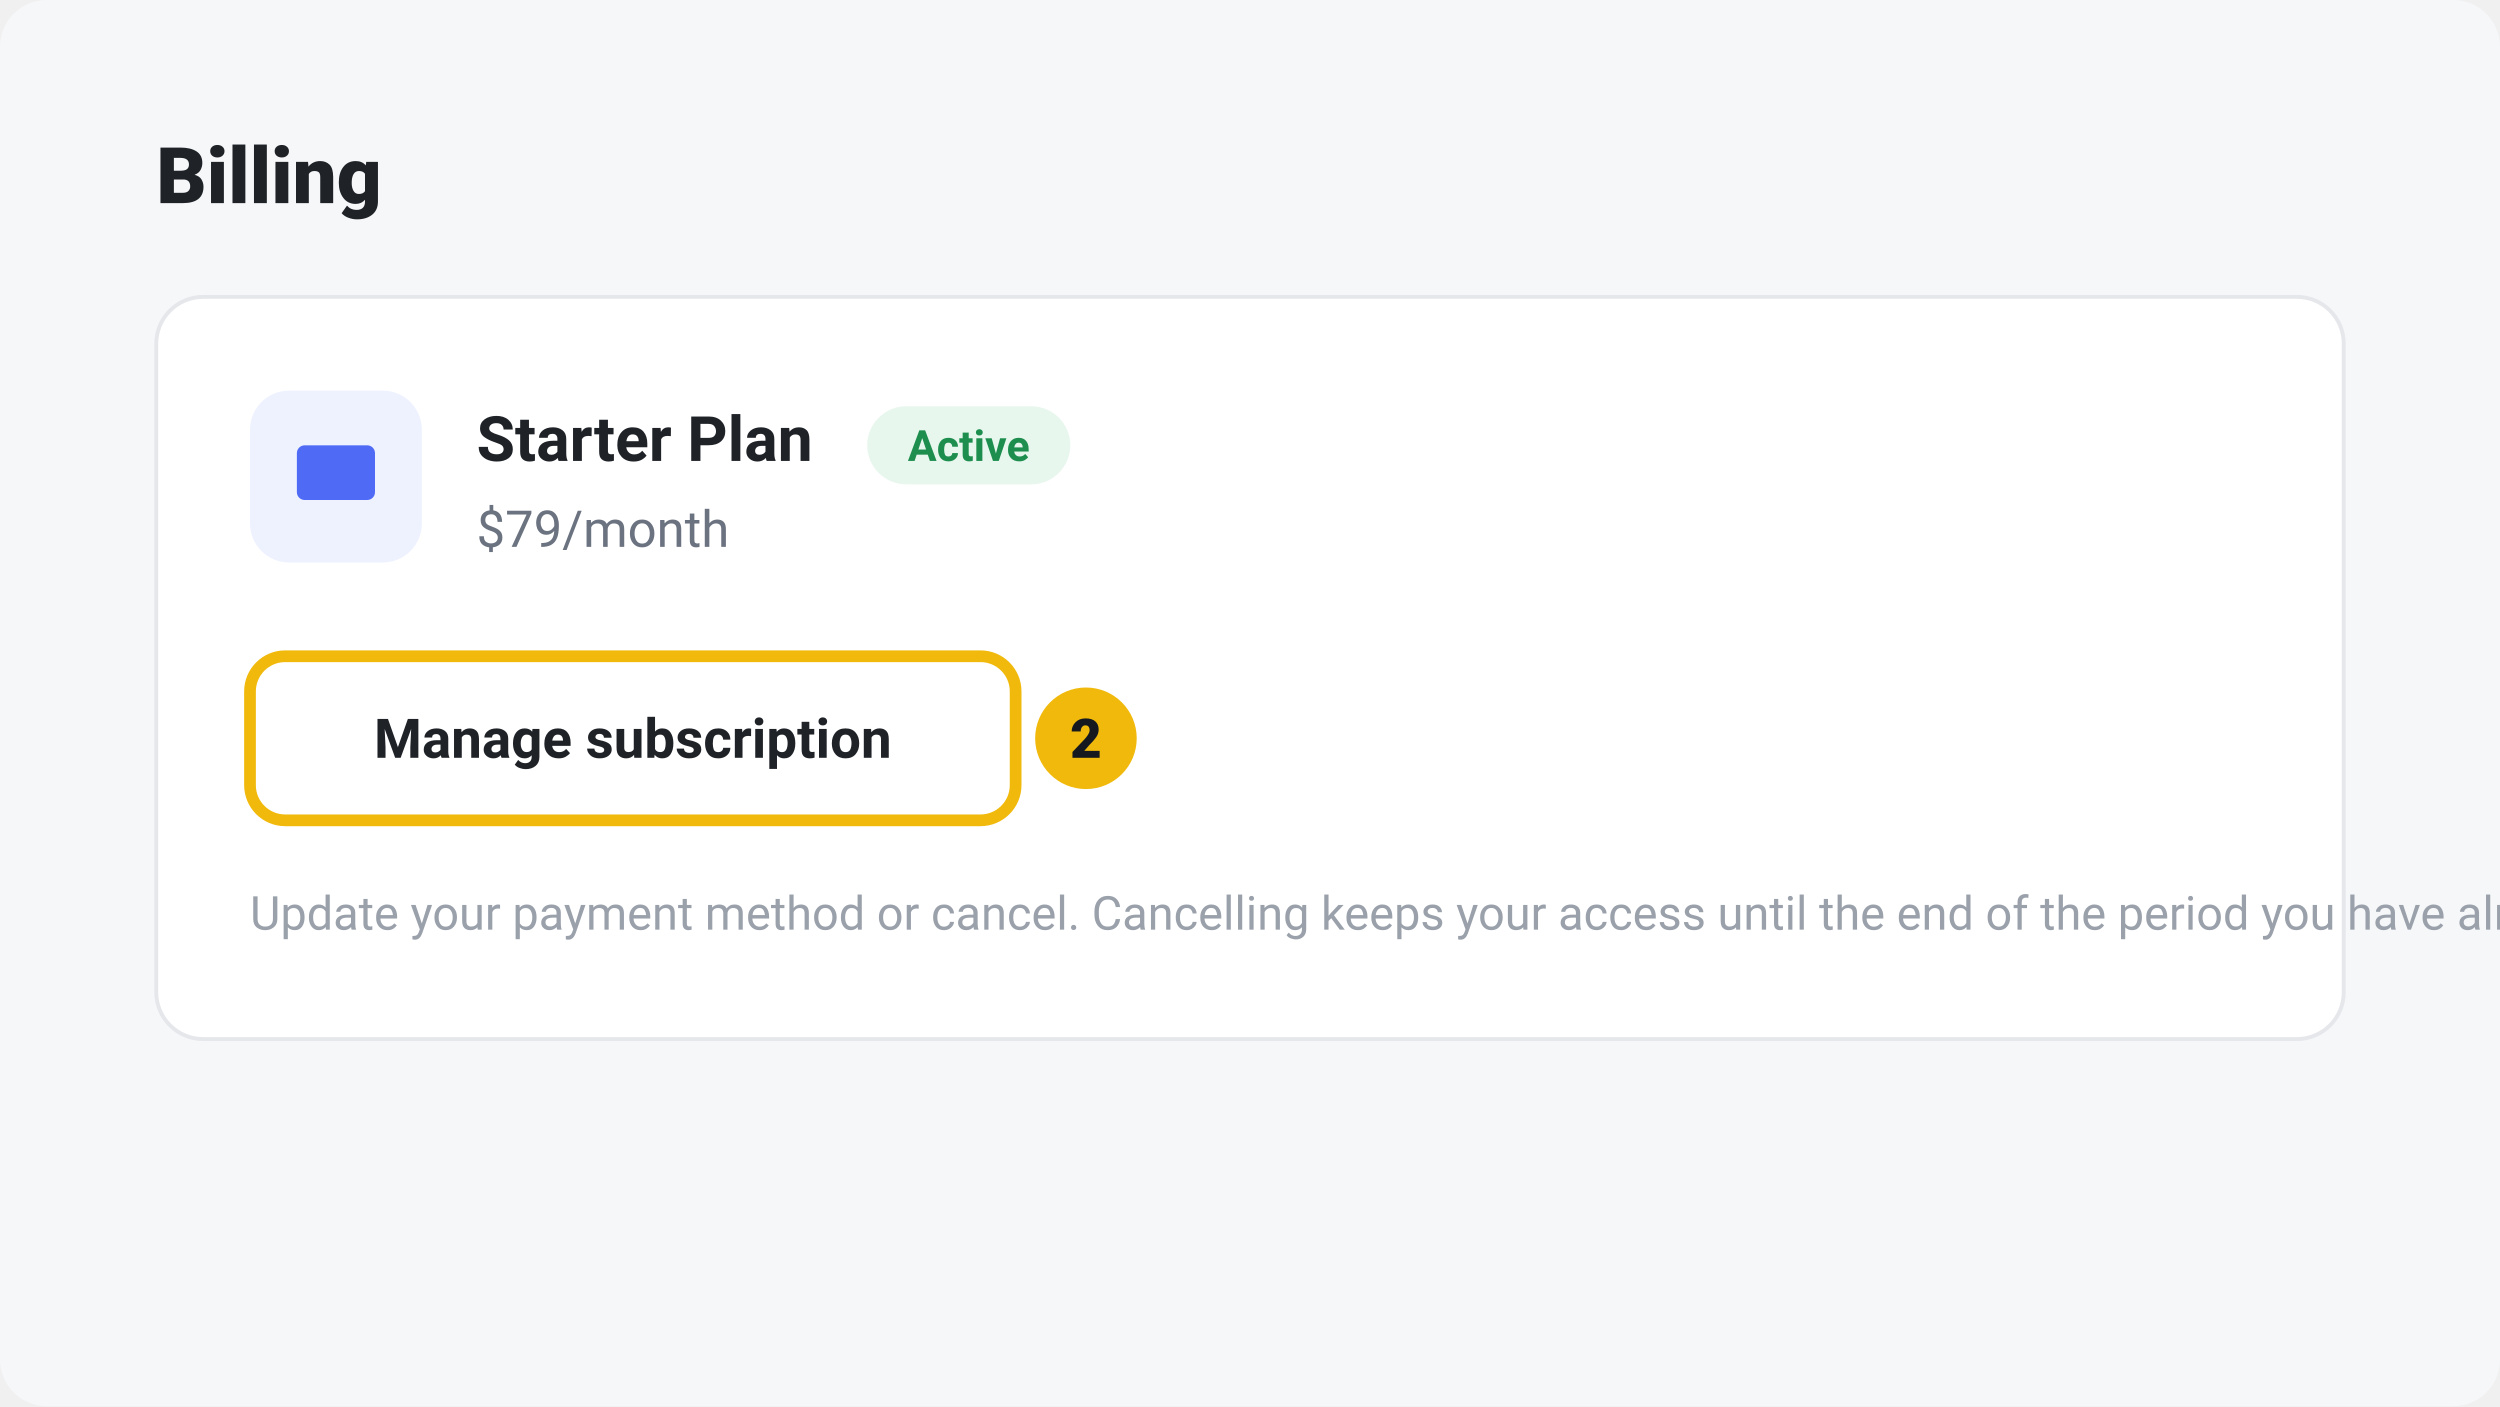
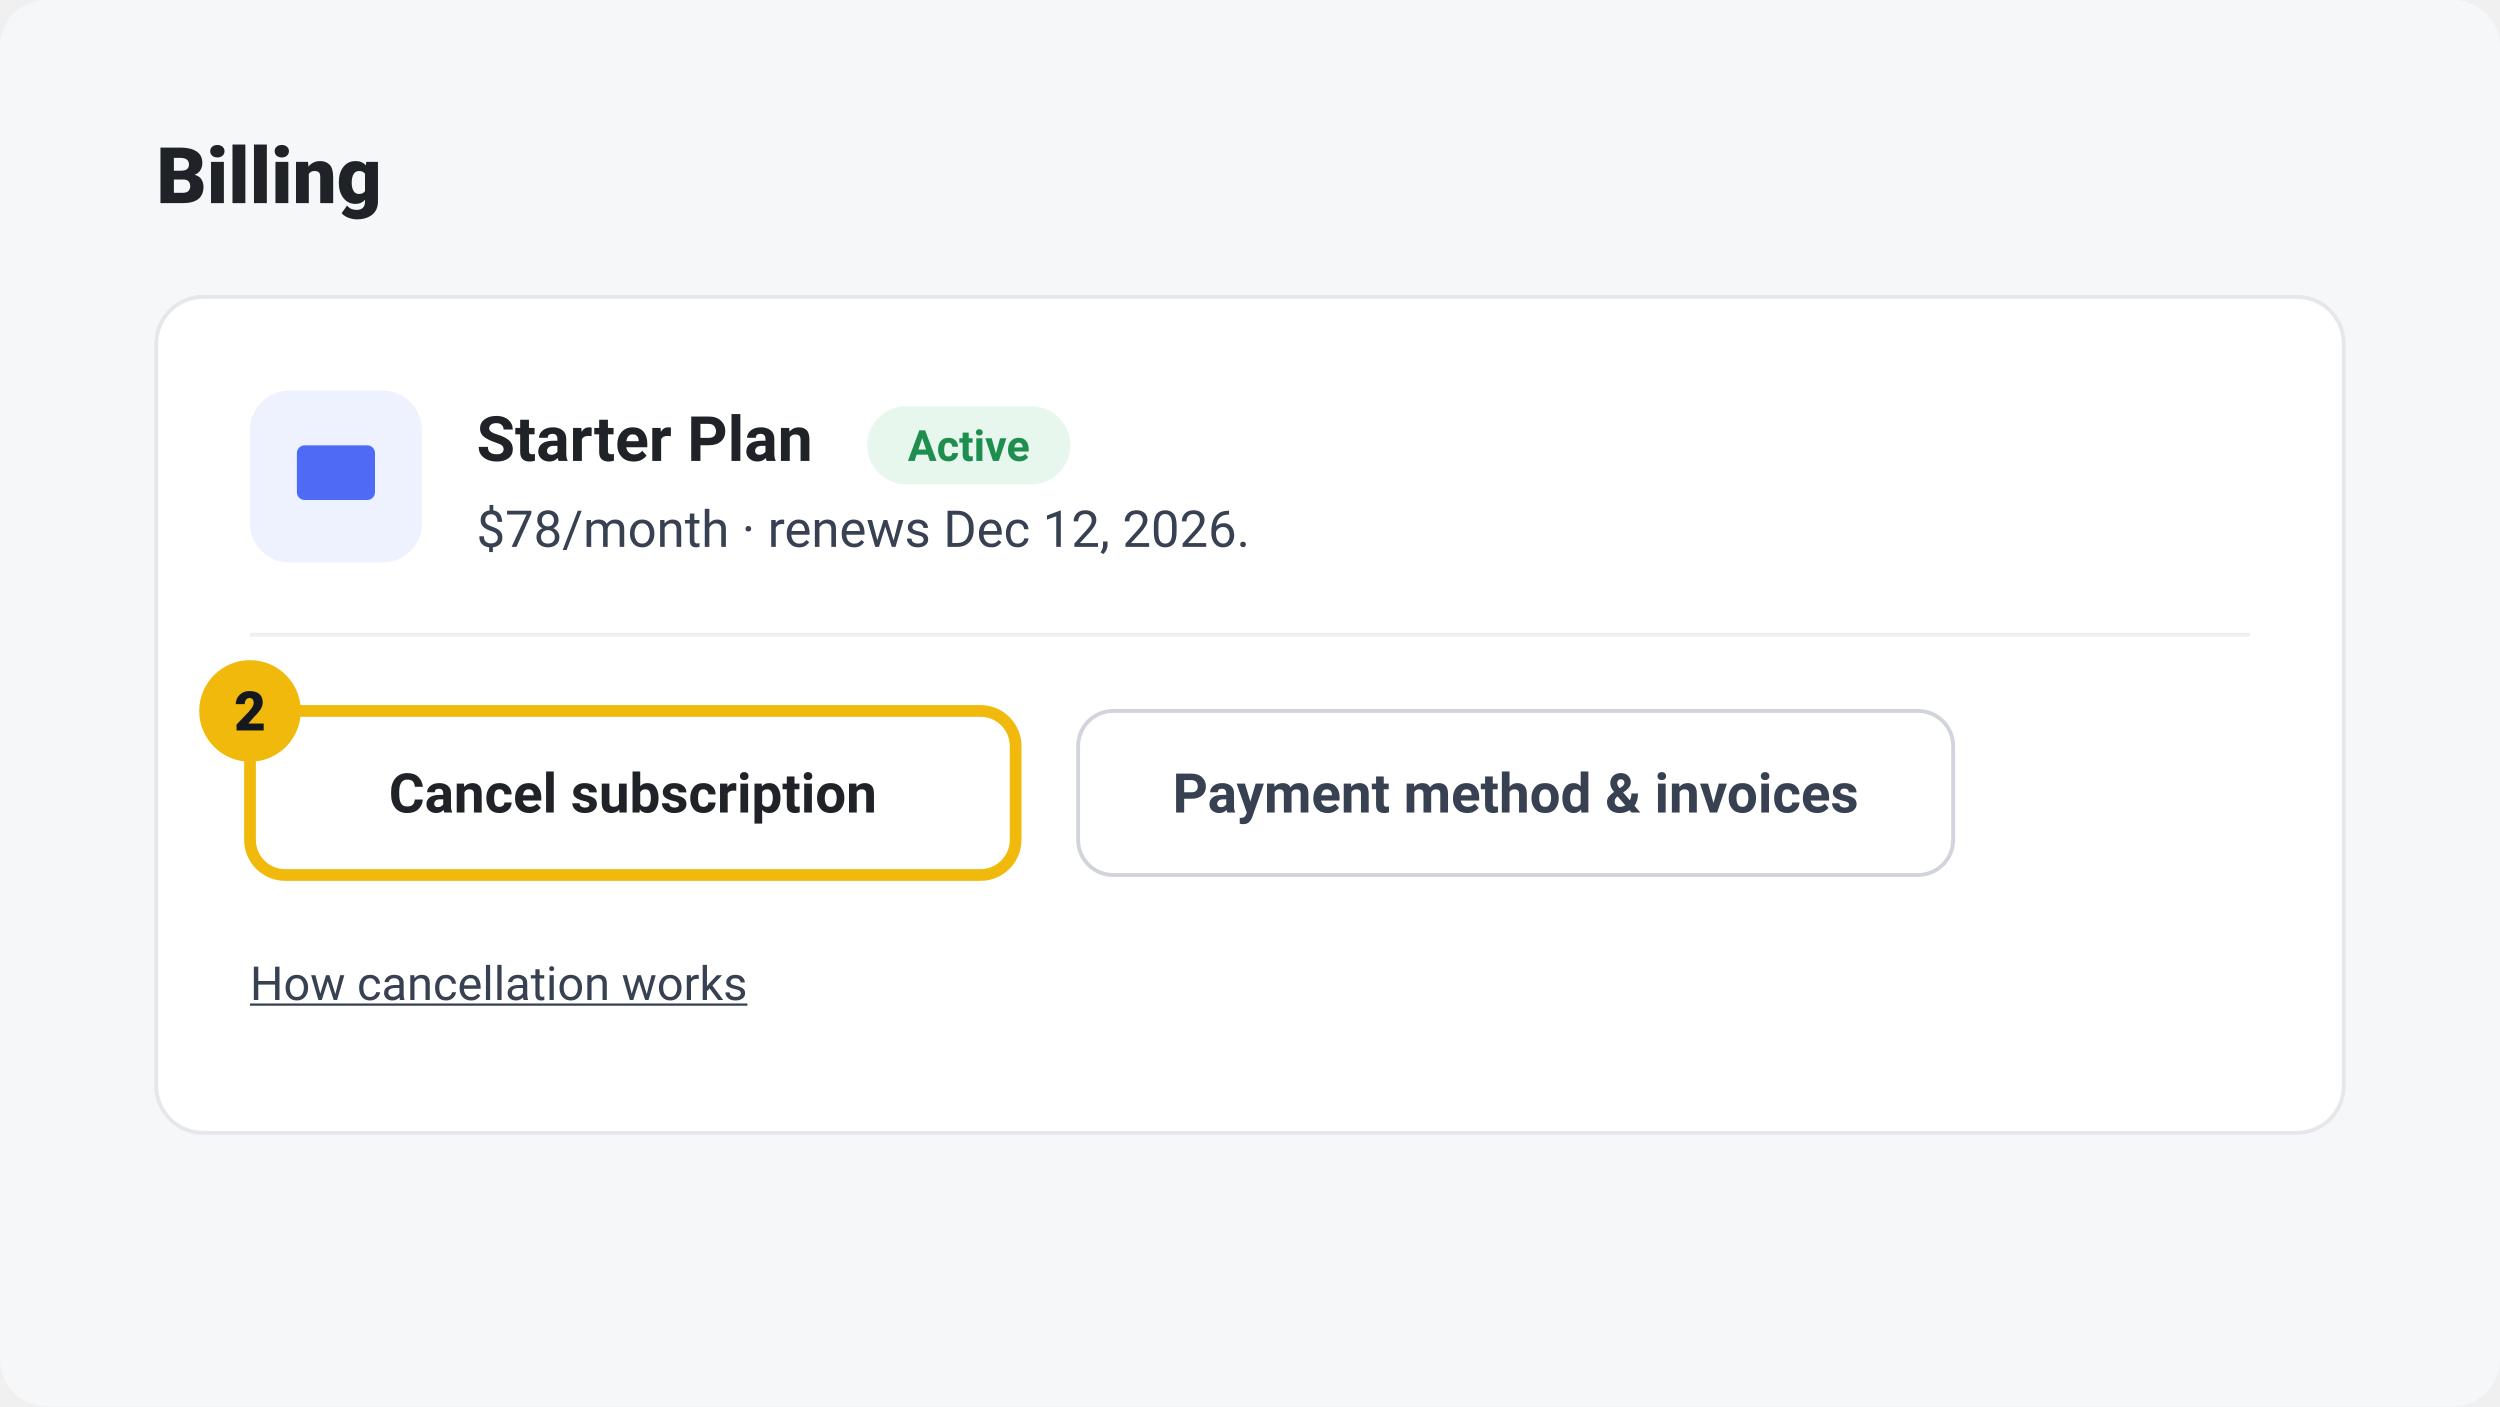
<svg xmlns="http://www.w3.org/2000/svg" viewBox="0 0 640 360" font-family="-apple-system,Segoe UI,Roboto,Helvetica,Arial,sans-serif">
  <rect width="640" height="360" rx="12" fill="#F6F7F9" />
  <text x="40" y="52" fill="#1F2328" font-size="20" font-weight="800">Billing</text>
-   <rect x="40" y="76" width="560" height="190" rx="12" fill="#FFFFFF" stroke="#E5E7EB" />
+   <rect x="40" y="76" width="560" height="214" rx="12" fill="#FFFFFF" stroke="#E5E7EB" />
  <rect x="64" y="100" width="44" height="44" rx="10" fill="#EEF2FF" />
  <rect x="76" y="114" width="20" height="14" rx="2" fill="#4F6BF6" />
  <text x="122" y="118" fill="#1F2328" font-size="16" font-weight="700">Starter Plan</text>
  <rect x="222" y="104" width="52" height="20" rx="10" fill="#E8F7EE" />
  <text x="248" y="118" text-anchor="middle" fill="#1E8E4E" font-size="11" font-weight="600">Active</text>
-   <text x="122" y="140" fill="#6B7280" font-size="13">$79/month</text>
-   <rect x="64" y="168" width="196" height="42" rx="9" fill="#FFFFFF" stroke="#F0B90B" stroke-width="3" />
-   <text x="162" y="194" text-anchor="middle" fill="#1F2328" font-size="14" font-weight="600">Manage subscription</text>
-   <circle cx="278" cy="189" r="13" fill="#F0B90B" />
-   <text x="278" y="194" text-anchor="middle" fill="#15181E" font-size="14" font-weight="800">2</text>
-   <text x="64" y="238" fill="#9AA1AB" font-size="12">Update your payment method or cancel. Cancelling keeps your access until the end of the period you have already paid for.</text>
+   <text x="122" y="140" fill="#374151" font-size="13">$78/month · renews Dec 12, 2026.</text>
+   <rect x="64" y="162" width="512" height="1" fill="#EEF0F3" />
+   <rect x="64" y="182" width="196" height="42" rx="9" fill="#FFFFFF" stroke="#F0B90B" stroke-width="3" />
+   <text x="162" y="208" text-anchor="middle" fill="#1F2328" font-size="14" font-weight="600">Cancel subscription</text>
+   <rect x="276" y="182" width="224" height="42" rx="9" fill="#FFFFFF" stroke="#D1D5DB" />
+   <text x="388" y="208" text-anchor="middle" fill="#374151" font-size="14" font-weight="600">Payment method &amp; invoices</text>
+   <circle cx="64" cy="182" r="13" fill="#F0B90B" />
+   <text x="64" y="187" text-anchor="middle" fill="#15181E" font-size="14" font-weight="800">2</text>
+   <text x="64" y="256" fill="#374151" font-size="12" text-decoration="underline">How cancellation works</text>
</svg>
